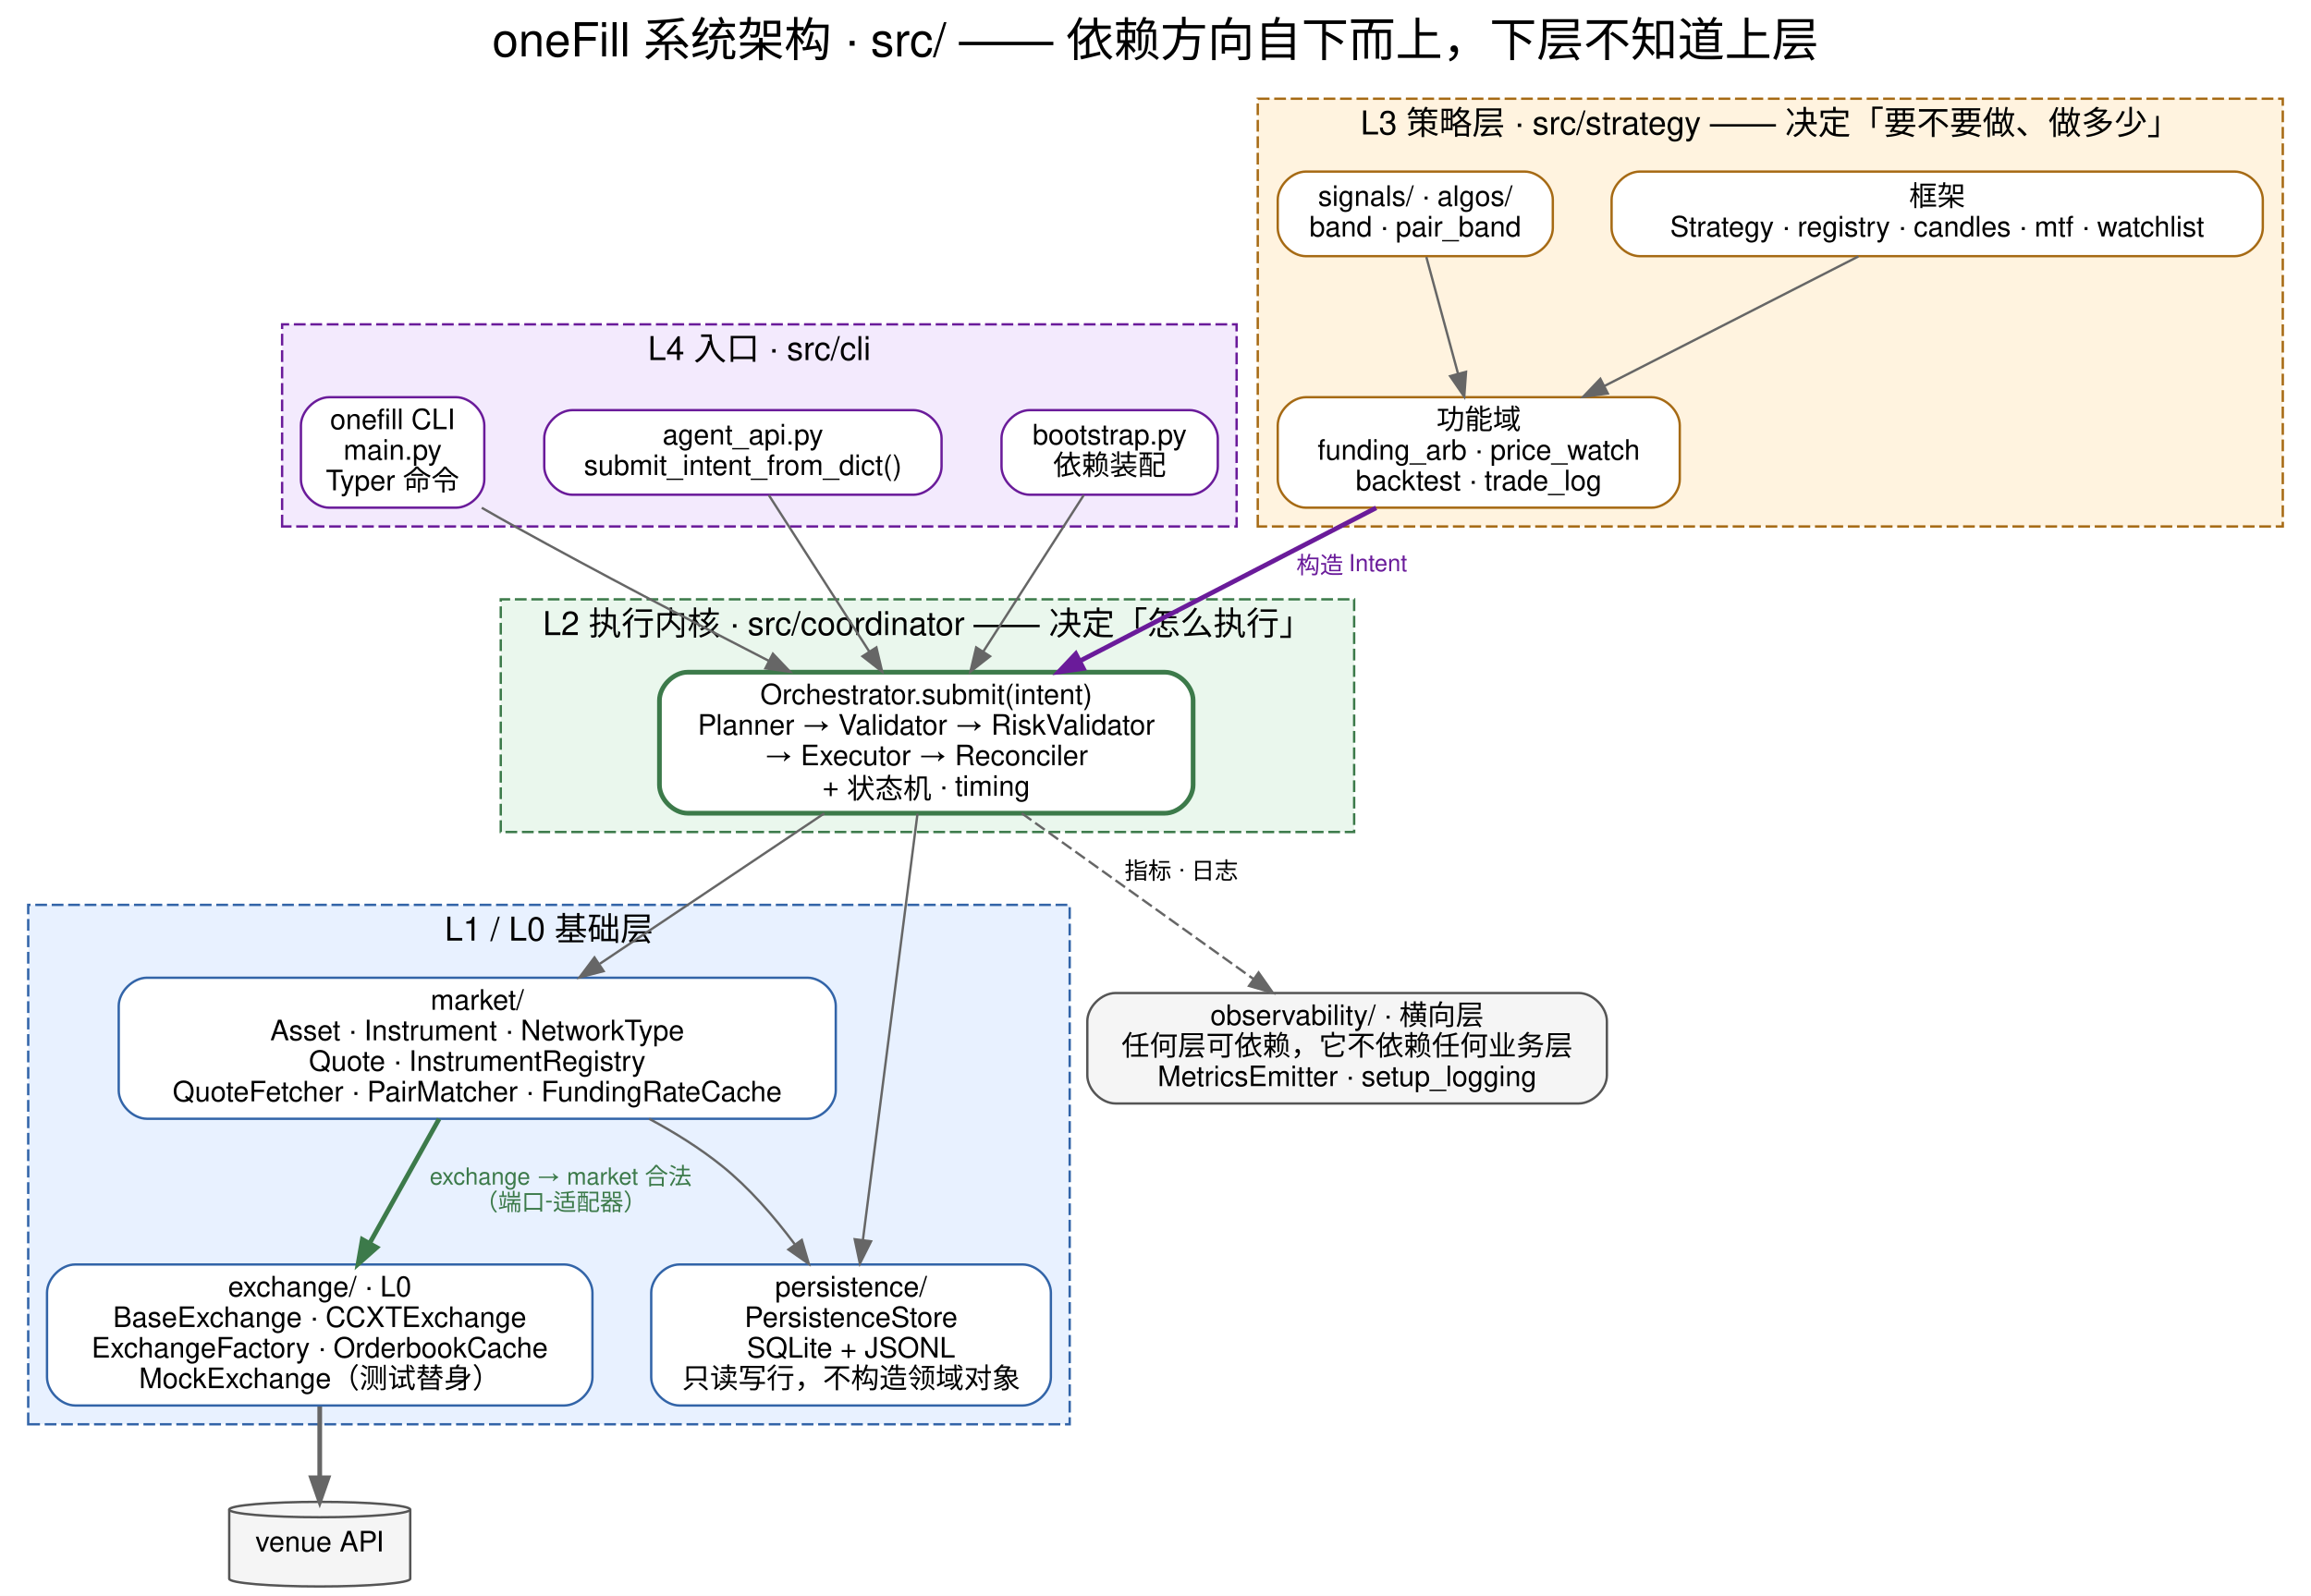
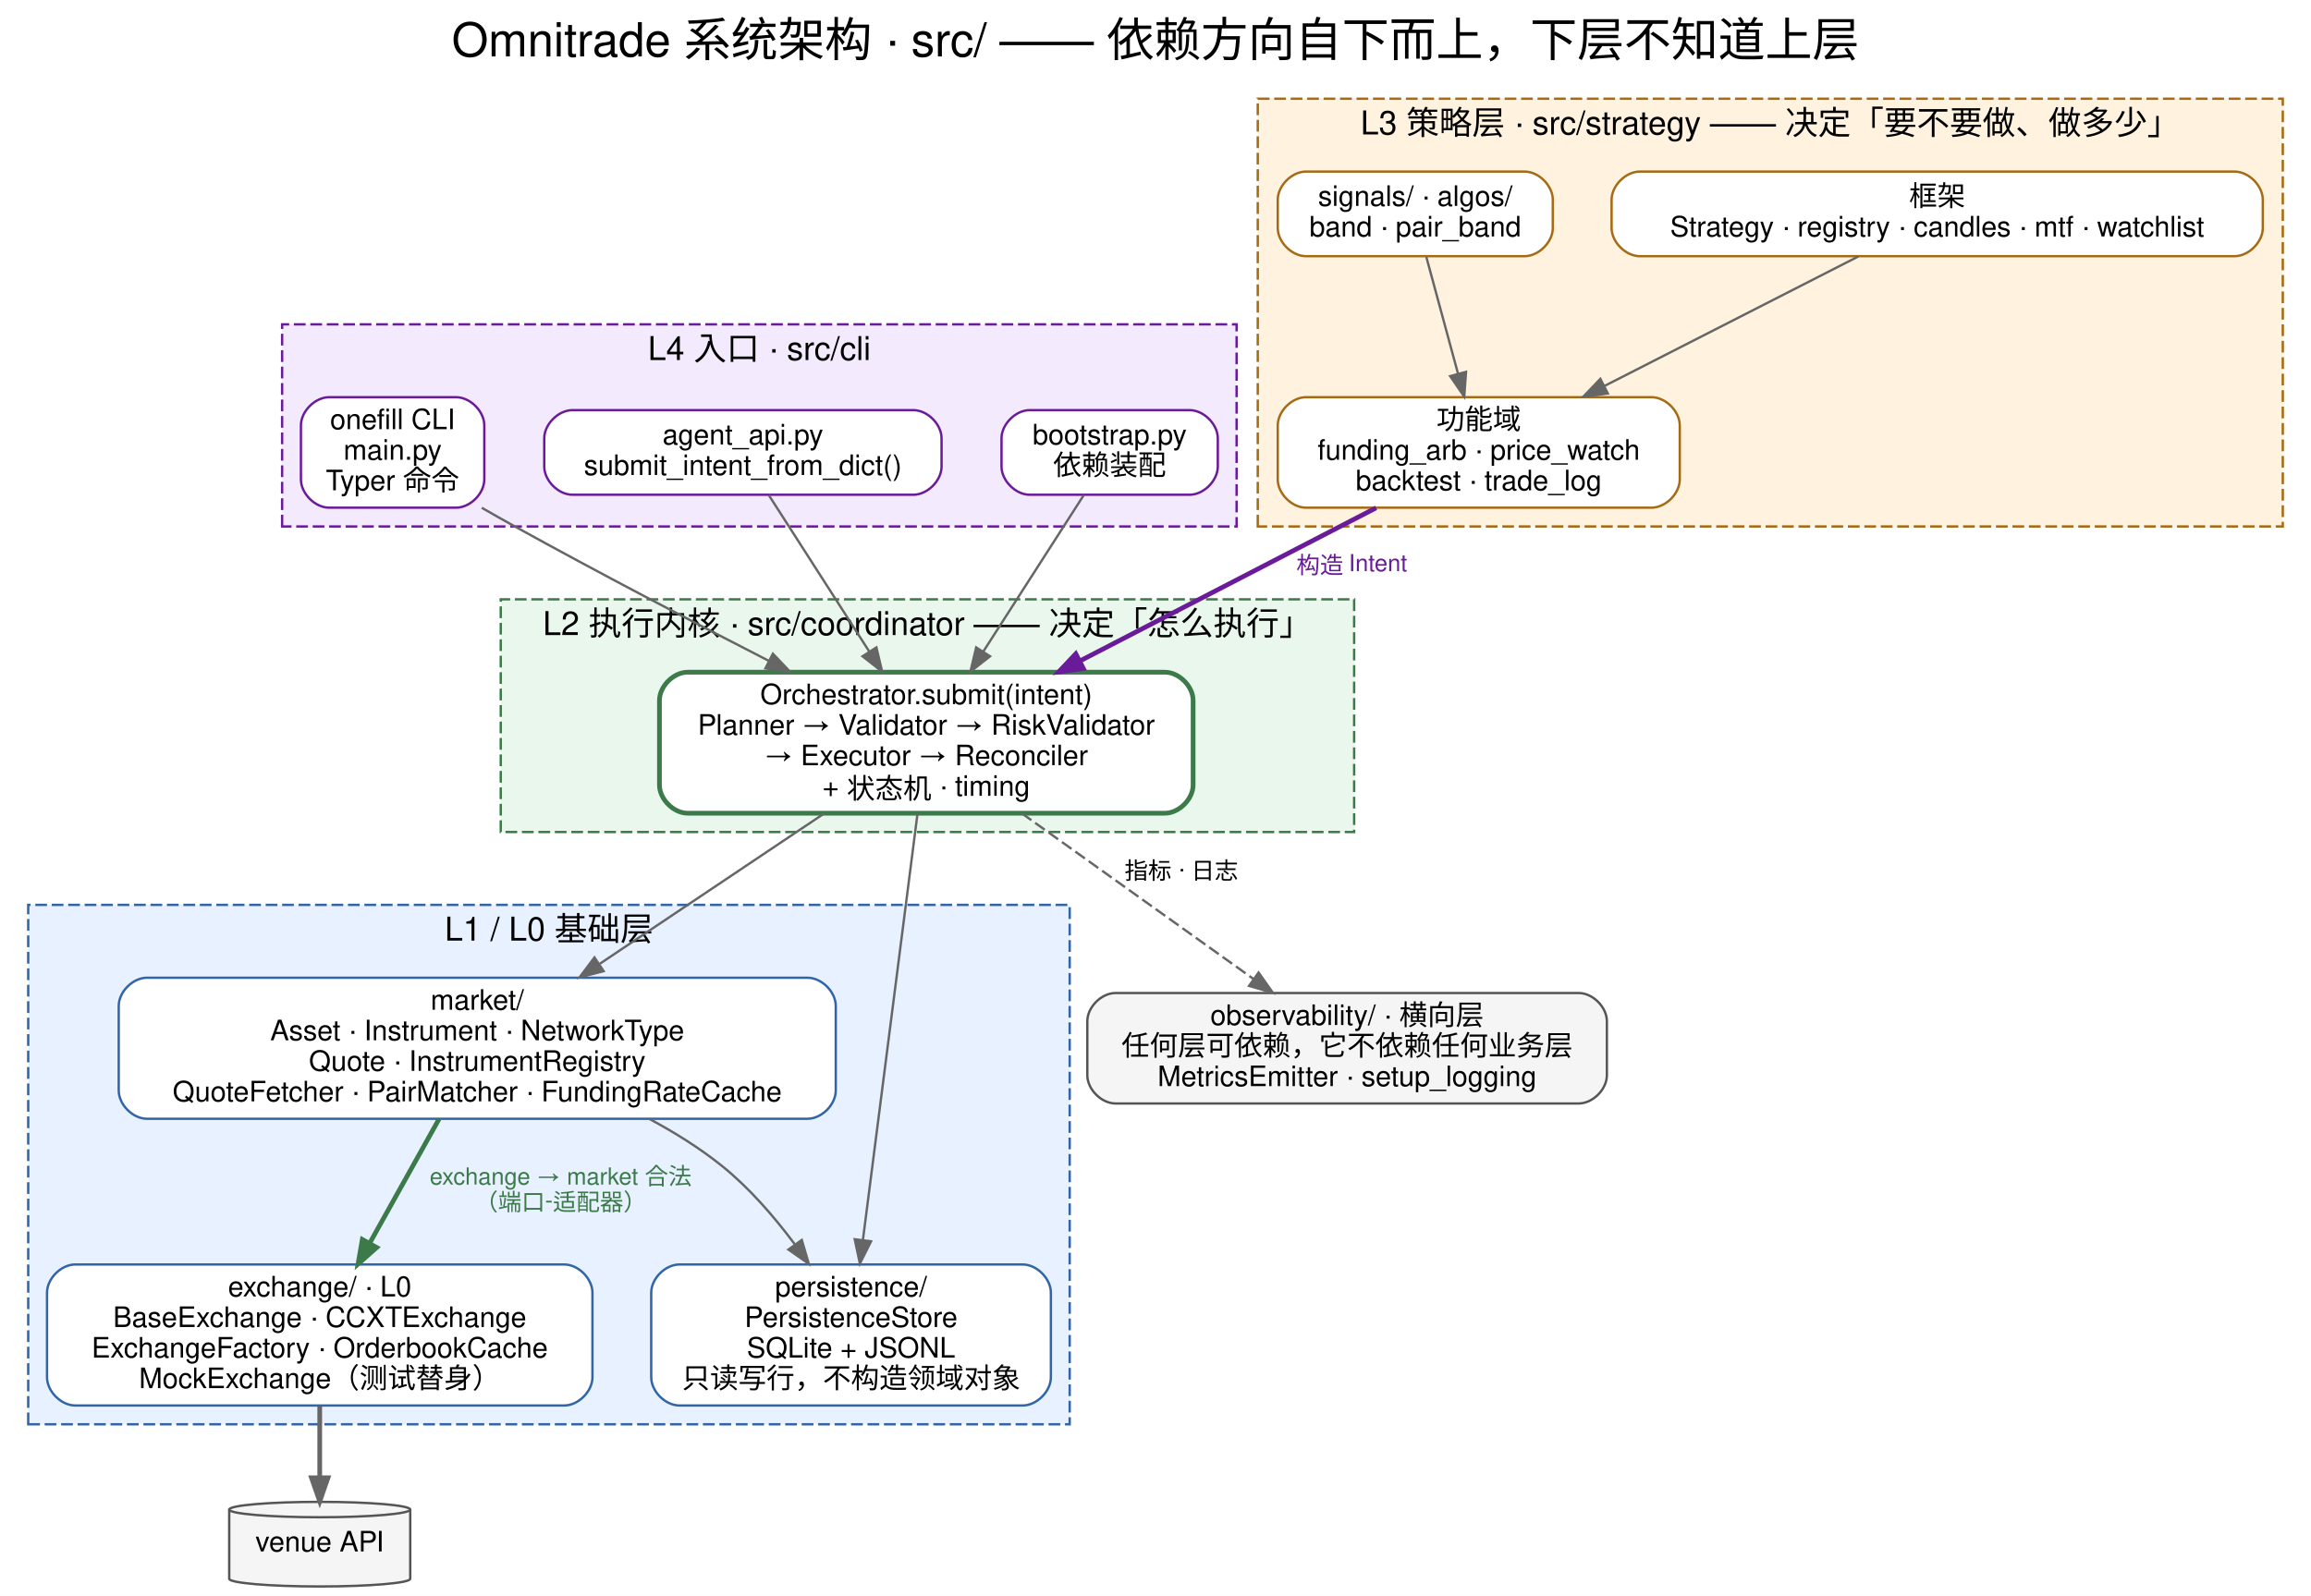
<svg xmlns="http://www.w3.org/2000/svg" width="983pt" height="679pt" viewBox="0.00 0.00 983.00 679.00">
  <g id="graph0" class="graph" transform="scale(1 1) rotate(0) translate(4 675)">
    <polygon fill="white" stroke="transparent" points="-4,4 -4,-675 979,-675 979,4 -4,4" />
-     <text text-anchor="middle" x="487.5" y="-651" font-family="Helvetica,sans-Serif" font-size="20.00">oneFill 系统架构 · src/ —— 依赖方向自下而上，下层不知道上层</text>
+     <text text-anchor="middle" x="487.5" y="-651" font-family="Helvetica,sans-Serif" font-size="20.00">Omnitrade 系统架构 · src/ —— 依赖方向自下而上，下层不知道上层</text>
    <g id="clust1" class="cluster">
      <polygon fill="#f3eafd" stroke="#6a1b9a" stroke-dasharray="5,2" points="116,-451 116,-537 522,-537 522,-451 116,-451" />
      <text text-anchor="middle" x="319" y="-521.8" font-family="Helvetica,sans-Serif" font-size="14.00">L4 入口 · src/cli</text>
    </g>
    <g id="clust2" class="cluster">
      <polygon fill="#fff3df" stroke="#a66a14" stroke-dasharray="5,2" points="531,-451 531,-633 967,-633 967,-451 531,-451" />
      <text text-anchor="middle" x="749" y="-617.8" font-family="Helvetica,sans-Serif" font-size="14.00">L3 策略层 · src/strategy —— 决定「要不要做、做多少」</text>
    </g>
    <g id="clust3" class="cluster">
      <polygon fill="#eaf7ed" stroke="#3c7a4a" stroke-dasharray="5,2" points="209,-321 209,-420 572,-420 572,-321 209,-321" />
      <text text-anchor="middle" x="390.5" y="-404.8" font-family="Helvetica,sans-Serif" font-size="14.00">L2 执行内核 · src/coordinator —— 决定「怎么执行」</text>
    </g>
    <g id="clust4" class="cluster">
      <polygon fill="#e8f1ff" stroke="#3264a8" stroke-dasharray="5,2" points="8,-69 8,-290 451,-290 451,-69 8,-69" />
      <text text-anchor="middle" x="229.5" y="-274.8" font-family="Helvetica,sans-Serif" font-size="14.00">L1 / L0 基础层</text>
    </g>
    <g id="node1" class="node">
      <path fill="#ffffff" stroke="#6a1b9a" d="M190,-506C190,-506 136,-506 136,-506 130,-506 124,-500 124,-494 124,-494 124,-471 124,-471 124,-465 130,-459 136,-459 136,-459 190,-459 190,-459 196,-459 202,-465 202,-471 202,-471 202,-494 202,-494 202,-500 196,-506 190,-506" />
      <text text-anchor="middle" x="163" y="-492.4" font-family="Helvetica,sans-Serif" font-size="12.00">onefill CLI</text>
      <text text-anchor="middle" x="163" y="-479.4" font-family="Helvetica,sans-Serif" font-size="12.00">main.py</text>
      <text text-anchor="middle" x="163" y="-466.4" font-family="Helvetica,sans-Serif" font-size="12.00">Typer 命令</text>
    </g>
    <g id="node7" class="node">
      <path fill="#ffffff" stroke="#3c7a4a" stroke-width="2" d="M491.5,-389C491.5,-389 288.5,-389 288.5,-389 282.5,-389 276.5,-383 276.5,-377 276.5,-377 276.5,-341 276.5,-341 276.5,-335 282.5,-329 288.5,-329 288.5,-329 491.5,-329 491.5,-329 497.5,-329 503.5,-335 503.5,-341 503.5,-341 503.5,-377 503.5,-377 503.5,-383 497.5,-389 491.5,-389" />
      <text text-anchor="middle" x="390" y="-375.4" font-family="Helvetica,sans-Serif" font-size="12.00">Orchestrator.submit(intent)</text>
      <text text-anchor="middle" x="390" y="-362.4" font-family="Helvetica,sans-Serif" font-size="12.00">Planner → Validator → RiskValidator</text>
      <text text-anchor="middle" x="390" y="-349.4" font-family="Helvetica,sans-Serif" font-size="12.00">→ Executor → Reconciler</text>
      <text text-anchor="middle" x="390" y="-336.4" font-family="Helvetica,sans-Serif" font-size="12.00">+ 状态机 · timing</text>
    </g>
    <g id="edge1" class="edge">
      <path fill="none" stroke="#666666" d="M200.93,-458.95C205.65,-456.24 210.42,-453.53 215,-451 250.34,-431.46 290.25,-410.62 323.02,-393.82" />
      <polygon fill="#666666" stroke="#666666" points="324.76,-396.86 332.07,-389.19 321.57,-390.63 324.76,-396.86" />
    </g>
    <g id="node2" class="node">
      <path fill="#ffffff" stroke="#6a1b9a" d="M384.5,-500.5C384.5,-500.5 239.5,-500.5 239.5,-500.5 233.5,-500.5 227.5,-494.5 227.5,-488.5 227.5,-488.5 227.5,-476.5 227.5,-476.5 227.5,-470.5 233.5,-464.5 239.5,-464.5 239.5,-464.5 384.5,-464.5 384.5,-464.5 390.5,-464.5 396.5,-470.5 396.5,-476.5 396.5,-476.5 396.5,-488.5 396.5,-488.5 396.5,-494.5 390.5,-500.5 384.5,-500.5" />
      <text text-anchor="middle" x="312" y="-485.9" font-family="Helvetica,sans-Serif" font-size="12.00">agent_api.py</text>
      <text text-anchor="middle" x="312" y="-472.9" font-family="Helvetica,sans-Serif" font-size="12.00">submit_intent_from_dict()</text>
    </g>
    <g id="edge2" class="edge">
      <path fill="none" stroke="#666666" d="M323.01,-464.35C334.06,-447.14 351.44,-420.07 365.73,-397.81" />
      <polygon fill="#666666" stroke="#666666" points="368.78,-399.54 371.23,-389.23 362.88,-395.76 368.78,-399.54" />
    </g>
    <g id="node3" class="node">
      <path fill="#ffffff" stroke="#6a1b9a" d="M502,-500.5C502,-500.5 434,-500.5 434,-500.5 428,-500.5 422,-494.5 422,-488.5 422,-488.5 422,-476.5 422,-476.5 422,-470.5 428,-464.5 434,-464.5 434,-464.5 502,-464.5 502,-464.5 508,-464.5 514,-470.5 514,-476.5 514,-476.5 514,-488.5 514,-488.5 514,-494.5 508,-500.5 502,-500.5" />
      <text text-anchor="middle" x="468" y="-485.9" font-family="Helvetica,sans-Serif" font-size="12.00">bootstrap.py</text>
      <text text-anchor="middle" x="468" y="-472.9" font-family="Helvetica,sans-Serif" font-size="12.00">依赖装配</text>
    </g>
    <g id="edge3" class="edge">
      <path fill="none" stroke="#666666" d="M456.99,-464.35C445.94,-447.14 428.56,-420.07 414.27,-397.81" />
      <polygon fill="#666666" stroke="#666666" points="417.12,-395.76 408.77,-389.23 411.22,-399.54 417.12,-395.76" />
    </g>
    <g id="node4" class="node">
      <path fill="#ffffff" stroke="#a66a14" d="M946.5,-602C946.5,-602 693.5,-602 693.5,-602 687.5,-602 681.5,-596 681.5,-590 681.5,-590 681.5,-578 681.5,-578 681.5,-572 687.5,-566 693.5,-566 693.5,-566 946.5,-566 946.5,-566 952.5,-566 958.5,-572 958.5,-578 958.5,-578 958.5,-590 958.5,-590 958.5,-596 952.5,-602 946.5,-602" />
      <text text-anchor="middle" x="820" y="-587.4" font-family="Helvetica,sans-Serif" font-size="12.00">框架</text>
      <text text-anchor="middle" x="820" y="-574.4" font-family="Helvetica,sans-Serif" font-size="12.00">Strategy · registry · candles · mtf · watchlist</text>
    </g>
    <g id="node6" class="node">
      <path fill="#ffffff" stroke="#a66a14" d="M698.5,-506C698.5,-506 551.5,-506 551.5,-506 545.5,-506 539.5,-500 539.5,-494 539.5,-494 539.5,-471 539.5,-471 539.5,-465 545.5,-459 551.5,-459 551.5,-459 698.5,-459 698.5,-459 704.5,-459 710.5,-465 710.5,-471 710.5,-471 710.5,-494 710.5,-494 710.5,-500 704.5,-506 698.5,-506" />
      <text text-anchor="middle" x="625" y="-492.4" font-family="Helvetica,sans-Serif" font-size="12.00">功能域</text>
      <text text-anchor="middle" x="625" y="-479.4" font-family="Helvetica,sans-Serif" font-size="12.00">funding_arb · price_watch</text>
      <text text-anchor="middle" x="625" y="-466.4" font-family="Helvetica,sans-Serif" font-size="12.00">backtest · trade_log</text>
    </g>
    <g id="edge4" class="edge">
      <path fill="none" stroke="#666666" d="M786.48,-565.9C756.79,-550.75 712.93,-528.37 678.41,-510.75" />
      <polygon fill="#666666" stroke="#666666" points="679.9,-507.58 669.4,-506.16 676.72,-513.82 679.9,-507.58" />
    </g>
    <g id="node5" class="node">
      <path fill="#ffffff" stroke="#a66a14" d="M644.5,-602C644.5,-602 551.5,-602 551.5,-602 545.5,-602 539.5,-596 539.5,-590 539.5,-590 539.5,-578 539.5,-578 539.5,-572 545.5,-566 551.5,-566 551.5,-566 644.5,-566 644.5,-566 650.5,-566 656.5,-572 656.5,-578 656.5,-578 656.5,-590 656.5,-590 656.5,-596 650.5,-602 644.5,-602" />
      <text text-anchor="middle" x="598" y="-587.4" font-family="Helvetica,sans-Serif" font-size="12.00">signals/ · algos/</text>
      <text text-anchor="middle" x="598" y="-574.4" font-family="Helvetica,sans-Serif" font-size="12.00">band · pair_band</text>
    </g>
    <g id="edge5" class="edge">
      <path fill="none" stroke="#666666" d="M602.7,-565.67C606.41,-552.02 611.67,-532.61 616.16,-516.08" />
      <polygon fill="#666666" stroke="#666666" points="619.59,-516.8 618.83,-506.23 612.83,-514.97 619.59,-516.8" />
    </g>
    <g id="edge6" class="edge">
      <path fill="none" stroke="#6a1b9a" stroke-width="2" d="M581.35,-458.93C545.93,-440.62 495.46,-414.53 455.25,-393.73" />
      <polygon fill="#6a1b9a" stroke="#6a1b9a" stroke-width="2" points="456.8,-390.6 446.31,-389.11 453.59,-396.82 456.8,-390.6" />
      <text text-anchor="middle" x="571" y="-431" font-family="Helvetica,sans-Serif" font-size="10.00" fill="#6a1b9a">构造 Intent</text>
    </g>
    <g id="node8" class="node">
      <path fill="#ffffff" stroke="#3264a8" d="M339.5,-259C339.5,-259 58.5,-259 58.5,-259 52.5,-259 46.5,-253 46.5,-247 46.5,-247 46.5,-211 46.5,-211 46.5,-205 52.5,-199 58.5,-199 58.5,-199 339.5,-199 339.5,-199 345.5,-199 351.5,-205 351.5,-211 351.5,-211 351.5,-247 351.5,-247 351.5,-253 345.5,-259 339.5,-259" />
      <text text-anchor="middle" x="199" y="-245.4" font-family="Helvetica,sans-Serif" font-size="12.00">market/</text>
      <text text-anchor="middle" x="199" y="-232.4" font-family="Helvetica,sans-Serif" font-size="12.00">Asset · Instrument · NetworkType</text>
      <text text-anchor="middle" x="199" y="-219.4" font-family="Helvetica,sans-Serif" font-size="12.00">Quote · InstrumentRegistry</text>
      <text text-anchor="middle" x="199" y="-206.4" font-family="Helvetica,sans-Serif" font-size="12.00">QuoteFetcher · PairMatcher · FundingRateCache</text>
    </g>
    <g id="edge7" class="edge">
      <path fill="none" stroke="#666666" d="M346.66,-328.95C318.31,-309.96 281.11,-285.03 251.15,-264.95" />
      <polygon fill="#666666" stroke="#666666" points="252.76,-261.81 242.5,-259.15 248.86,-267.63 252.76,-261.81" />
    </g>
    <g id="node10" class="node">
      <path fill="#ffffff" stroke="#3264a8" d="M431,-137C431,-137 285,-137 285,-137 279,-137 273,-131 273,-125 273,-125 273,-89 273,-89 273,-83 279,-77 285,-77 285,-77 431,-77 431,-77 437,-77 443,-83 443,-89 443,-89 443,-125 443,-125 443,-131 437,-137 431,-137" />
      <text text-anchor="middle" x="358" y="-123.4" font-family="Helvetica,sans-Serif" font-size="12.00">persistence/</text>
      <text text-anchor="middle" x="358" y="-110.4" font-family="Helvetica,sans-Serif" font-size="12.00">PersistenceStore</text>
      <text text-anchor="middle" x="358" y="-97.4" font-family="Helvetica,sans-Serif" font-size="12.00">SQLite + JSONL</text>
      <text text-anchor="middle" x="358" y="-84.4" font-family="Helvetica,sans-Serif" font-size="12.00">只读写行，不构造领域对象</text>
    </g>
    <g id="edge8" class="edge">
      <path fill="none" stroke="#666666" d="M386.27,-328.83C380.53,-283.98 369.52,-197.98 363.06,-147.56" />
      <polygon fill="#666666" stroke="#666666" points="366.5,-146.84 361.76,-137.37 359.56,-147.73 366.5,-146.84" />
    </g>
    <g id="node11" class="node">
      <path fill="#f5f5f5" stroke="#555555" d="M667.5,-252.5C667.5,-252.5 470.5,-252.5 470.5,-252.5 464.5,-252.5 458.5,-246.5 458.5,-240.5 458.5,-240.5 458.5,-217.5 458.5,-217.5 458.5,-211.5 464.5,-205.5 470.5,-205.5 470.5,-205.5 667.5,-205.5 667.5,-205.5 673.5,-205.5 679.5,-211.5 679.5,-217.5 679.5,-217.5 679.5,-240.5 679.5,-240.5 679.5,-246.5 673.5,-252.5 667.5,-252.5" />
      <text text-anchor="middle" x="569" y="-238.9" font-family="Helvetica,sans-Serif" font-size="12.00">observability/ · 横向层</text>
      <text text-anchor="middle" x="569" y="-225.9" font-family="Helvetica,sans-Serif" font-size="12.00">任何层可依赖，它不依赖任何业务层</text>
      <text text-anchor="middle" x="569" y="-212.9" font-family="Helvetica,sans-Serif" font-size="12.00">MetricsEmitter · setup_logging</text>
    </g>
    <g id="edge9" class="edge">
      <path fill="none" stroke="#666666" stroke-dasharray="5,2" d="M430.62,-328.95C460.1,-307.87 499.78,-279.5 529.09,-258.54" />
      <polygon fill="#666666" stroke="#666666" points="531.35,-261.22 537.45,-252.56 527.28,-255.53 531.35,-261.22" />
      <text text-anchor="middle" x="498.5" y="-301" font-family="Helvetica,sans-Serif" font-size="10.00">指标 · 日志</text>
    </g>
    <g id="node9" class="node">
      <path fill="#ffffff" stroke="#3264a8" d="M236,-137C236,-137 28,-137 28,-137 22,-137 16,-131 16,-125 16,-125 16,-89 16,-89 16,-83 22,-77 28,-77 28,-77 236,-77 236,-77 242,-77 248,-83 248,-89 248,-89 248,-125 248,-125 248,-131 242,-137 236,-137" />
      <text text-anchor="middle" x="132" y="-123.4" font-family="Helvetica,sans-Serif" font-size="12.00">exchange/ · L0</text>
      <text text-anchor="middle" x="132" y="-110.4" font-family="Helvetica,sans-Serif" font-size="12.00">BaseExchange · CCXTExchange</text>
      <text text-anchor="middle" x="132" y="-97.4" font-family="Helvetica,sans-Serif" font-size="12.00">ExchangeFactory · OrderbookCache</text>
      <text text-anchor="middle" x="132" y="-84.4" font-family="Helvetica,sans-Serif" font-size="12.00">MockExchange（测试替身）</text>
    </g>
    <g id="edge10" class="edge">
      <path fill="none" stroke="#3c7a4a" stroke-width="2" d="M182.78,-198.95C173.96,-183.15 162.93,-163.4 153.41,-146.35" />
      <polygon fill="#3c7a4a" stroke="#3c7a4a" stroke-width="2" points="156.23,-144.22 148.3,-137.2 150.12,-147.63 156.23,-144.22" />
      <text text-anchor="middle" x="234.5" y="-171" font-family="Helvetica,sans-Serif" font-size="10.00" fill="#3c7a4a">exchange → market 合法</text>
      <text text-anchor="middle" x="234.5" y="-160" font-family="Helvetica,sans-Serif" font-size="10.00" fill="#3c7a4a">（端口-适配器）</text>
    </g>
    <g id="edge11" class="edge">
      <path fill="none" stroke="#666666" d="M272.11,-198.99C282.98,-193.17 293.66,-186.49 303,-179 314.65,-169.66 325.28,-157.37 334.02,-145.65" />
      <polygon fill="#666666" stroke="#666666" points="337.05,-147.43 340.04,-137.26 331.36,-143.35 337.05,-147.43" />
    </g>
    <g id="node12" class="node">
      <path fill="#f5f5f5" stroke="#555555" d="M170.5,-32.73C170.5,-34.53 153.24,-36 132,-36 110.76,-36 93.5,-34.53 93.5,-32.73 93.5,-32.73 93.5,-3.27 93.5,-3.27 93.5,-1.47 110.76,0 132,0 153.24,0 170.5,-1.47 170.5,-3.27 170.5,-3.27 170.5,-32.73 170.5,-32.73" />
      <path fill="none" stroke="#555555" d="M170.5,-32.73C170.5,-30.92 153.24,-29.45 132,-29.45 110.76,-29.45 93.5,-30.92 93.5,-32.73" />
      <text text-anchor="middle" x="132" y="-14.9" font-family="Helvetica,sans-Serif" font-size="12.00">venue API</text>
    </g>
    <g id="edge12" class="edge">
      <path fill="none" stroke="#666666" stroke-width="2" d="M132,-76.55C132,-66.8 132,-56.01 132,-46.43" />
      <polygon fill="#666666" stroke="#666666" stroke-width="2" points="135.5,-46.24 132,-36.24 128.5,-46.24 135.5,-46.24" />
    </g>
  </g>
</svg>
